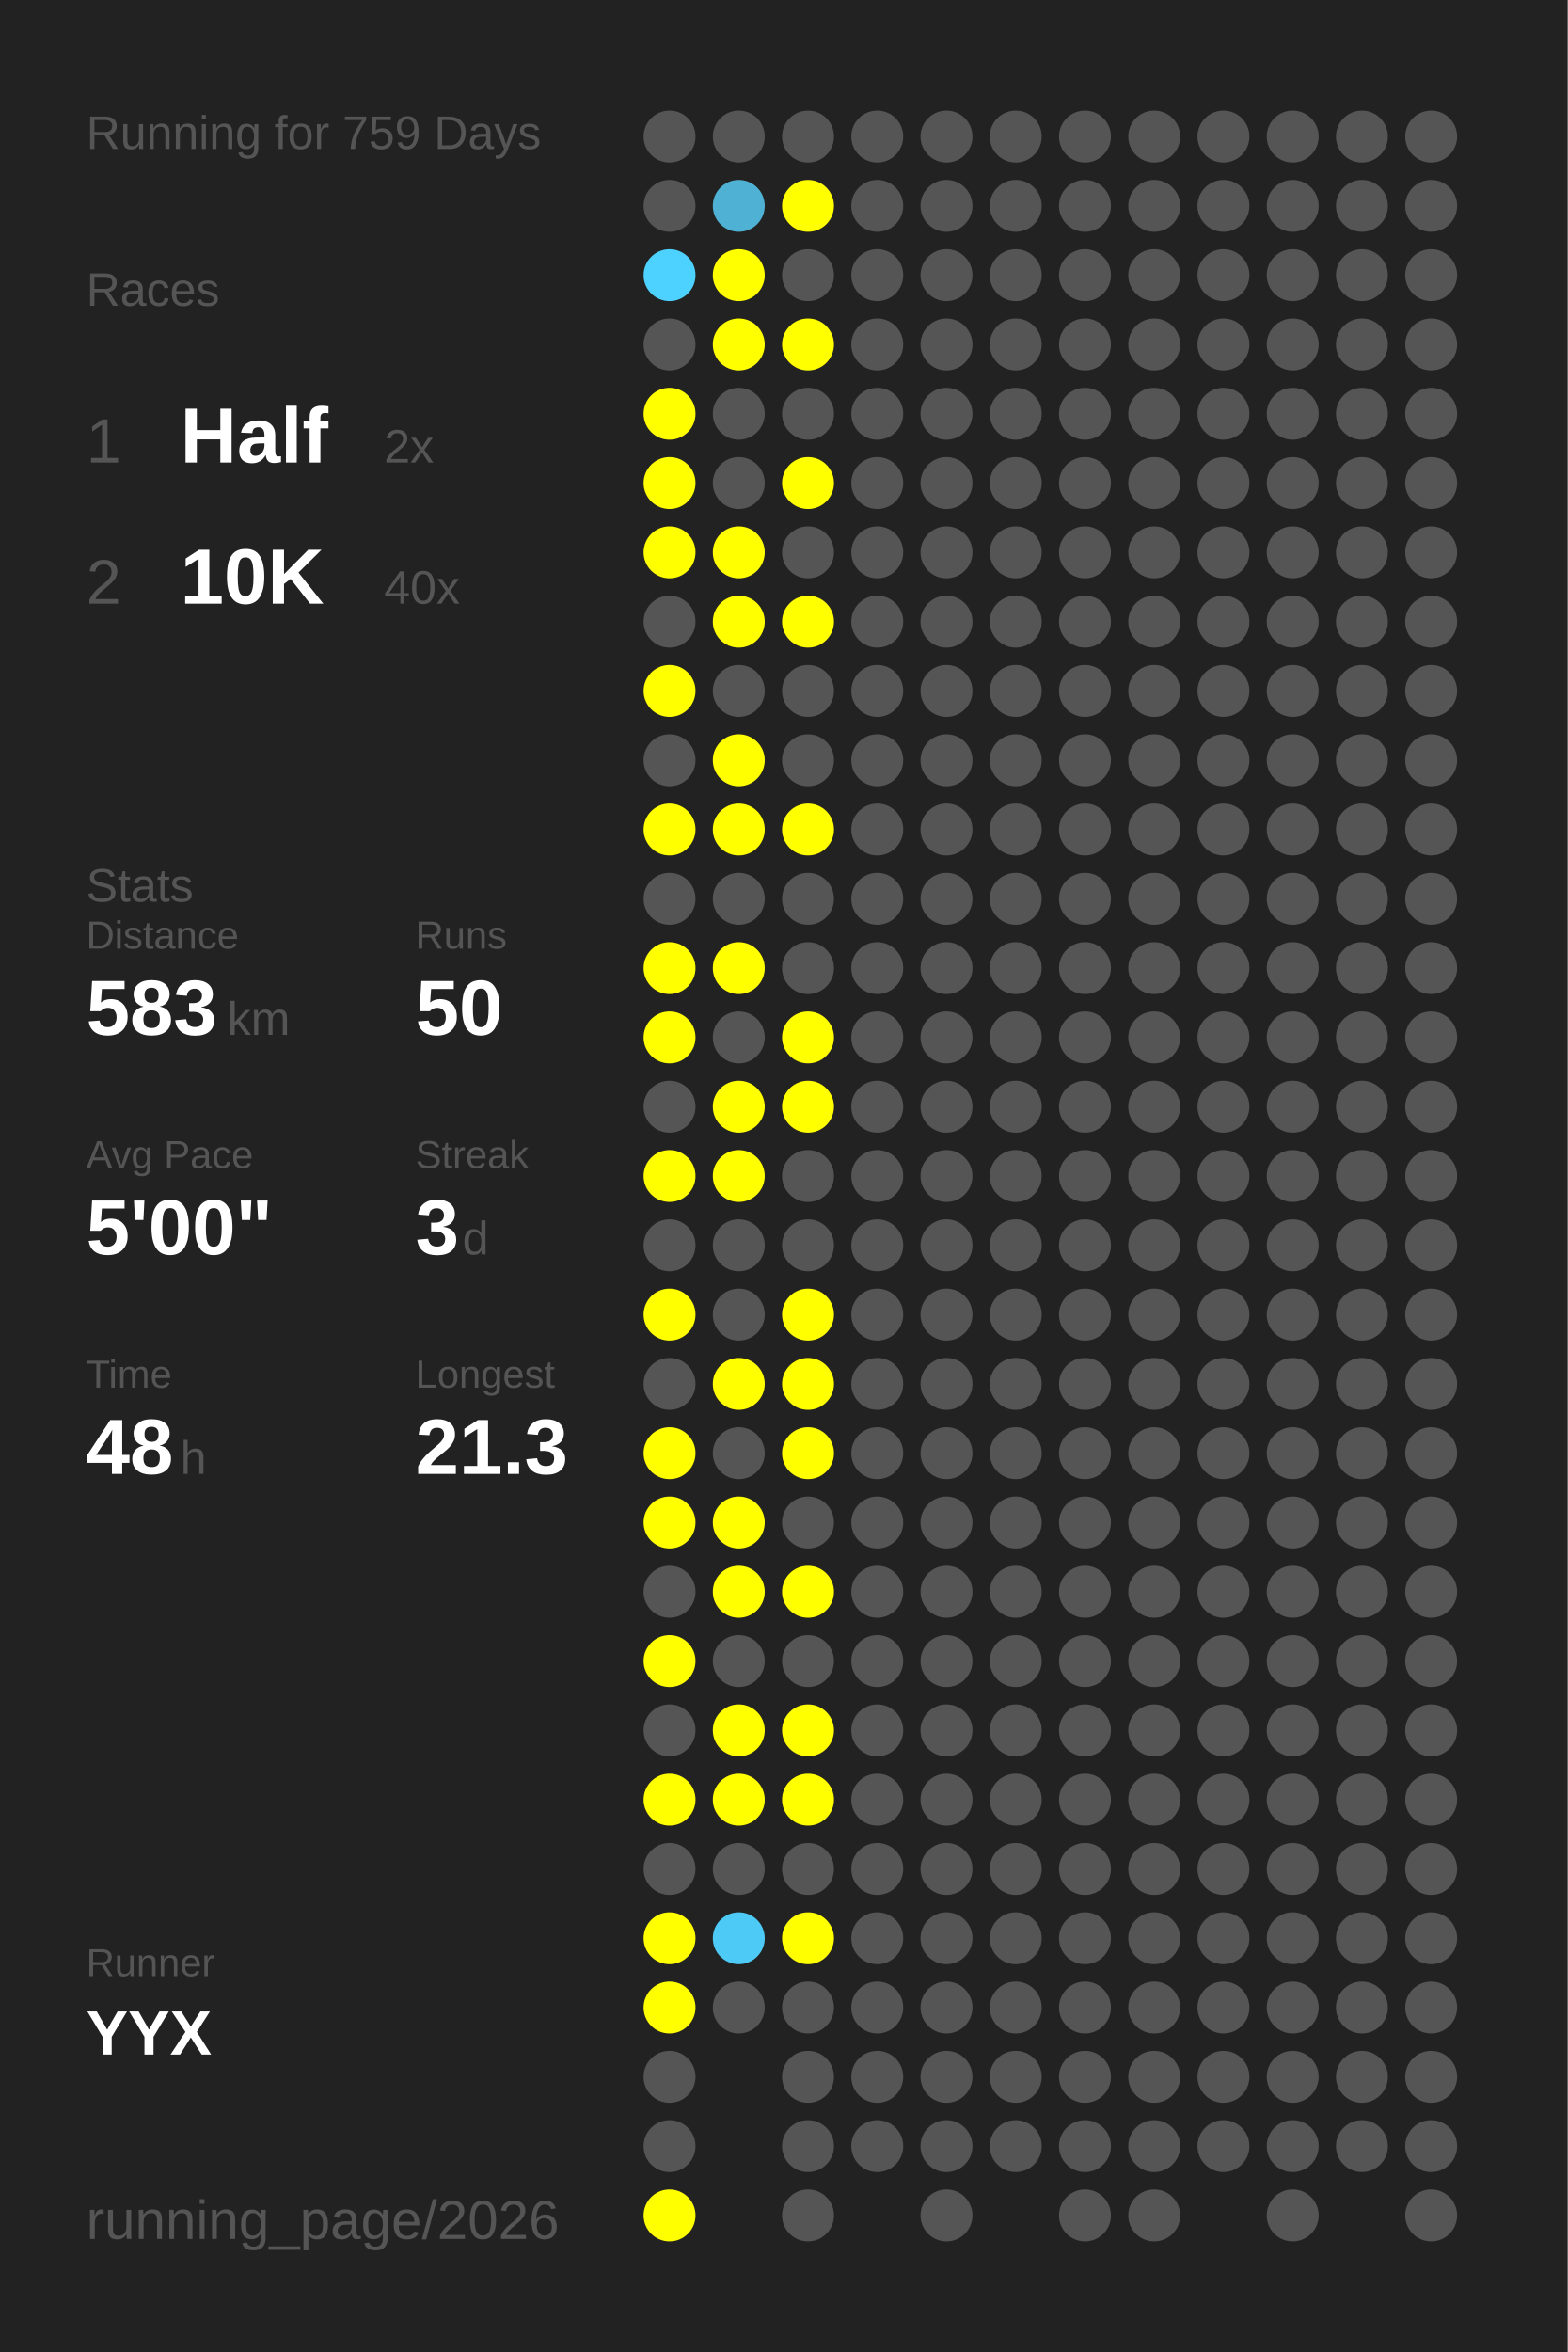
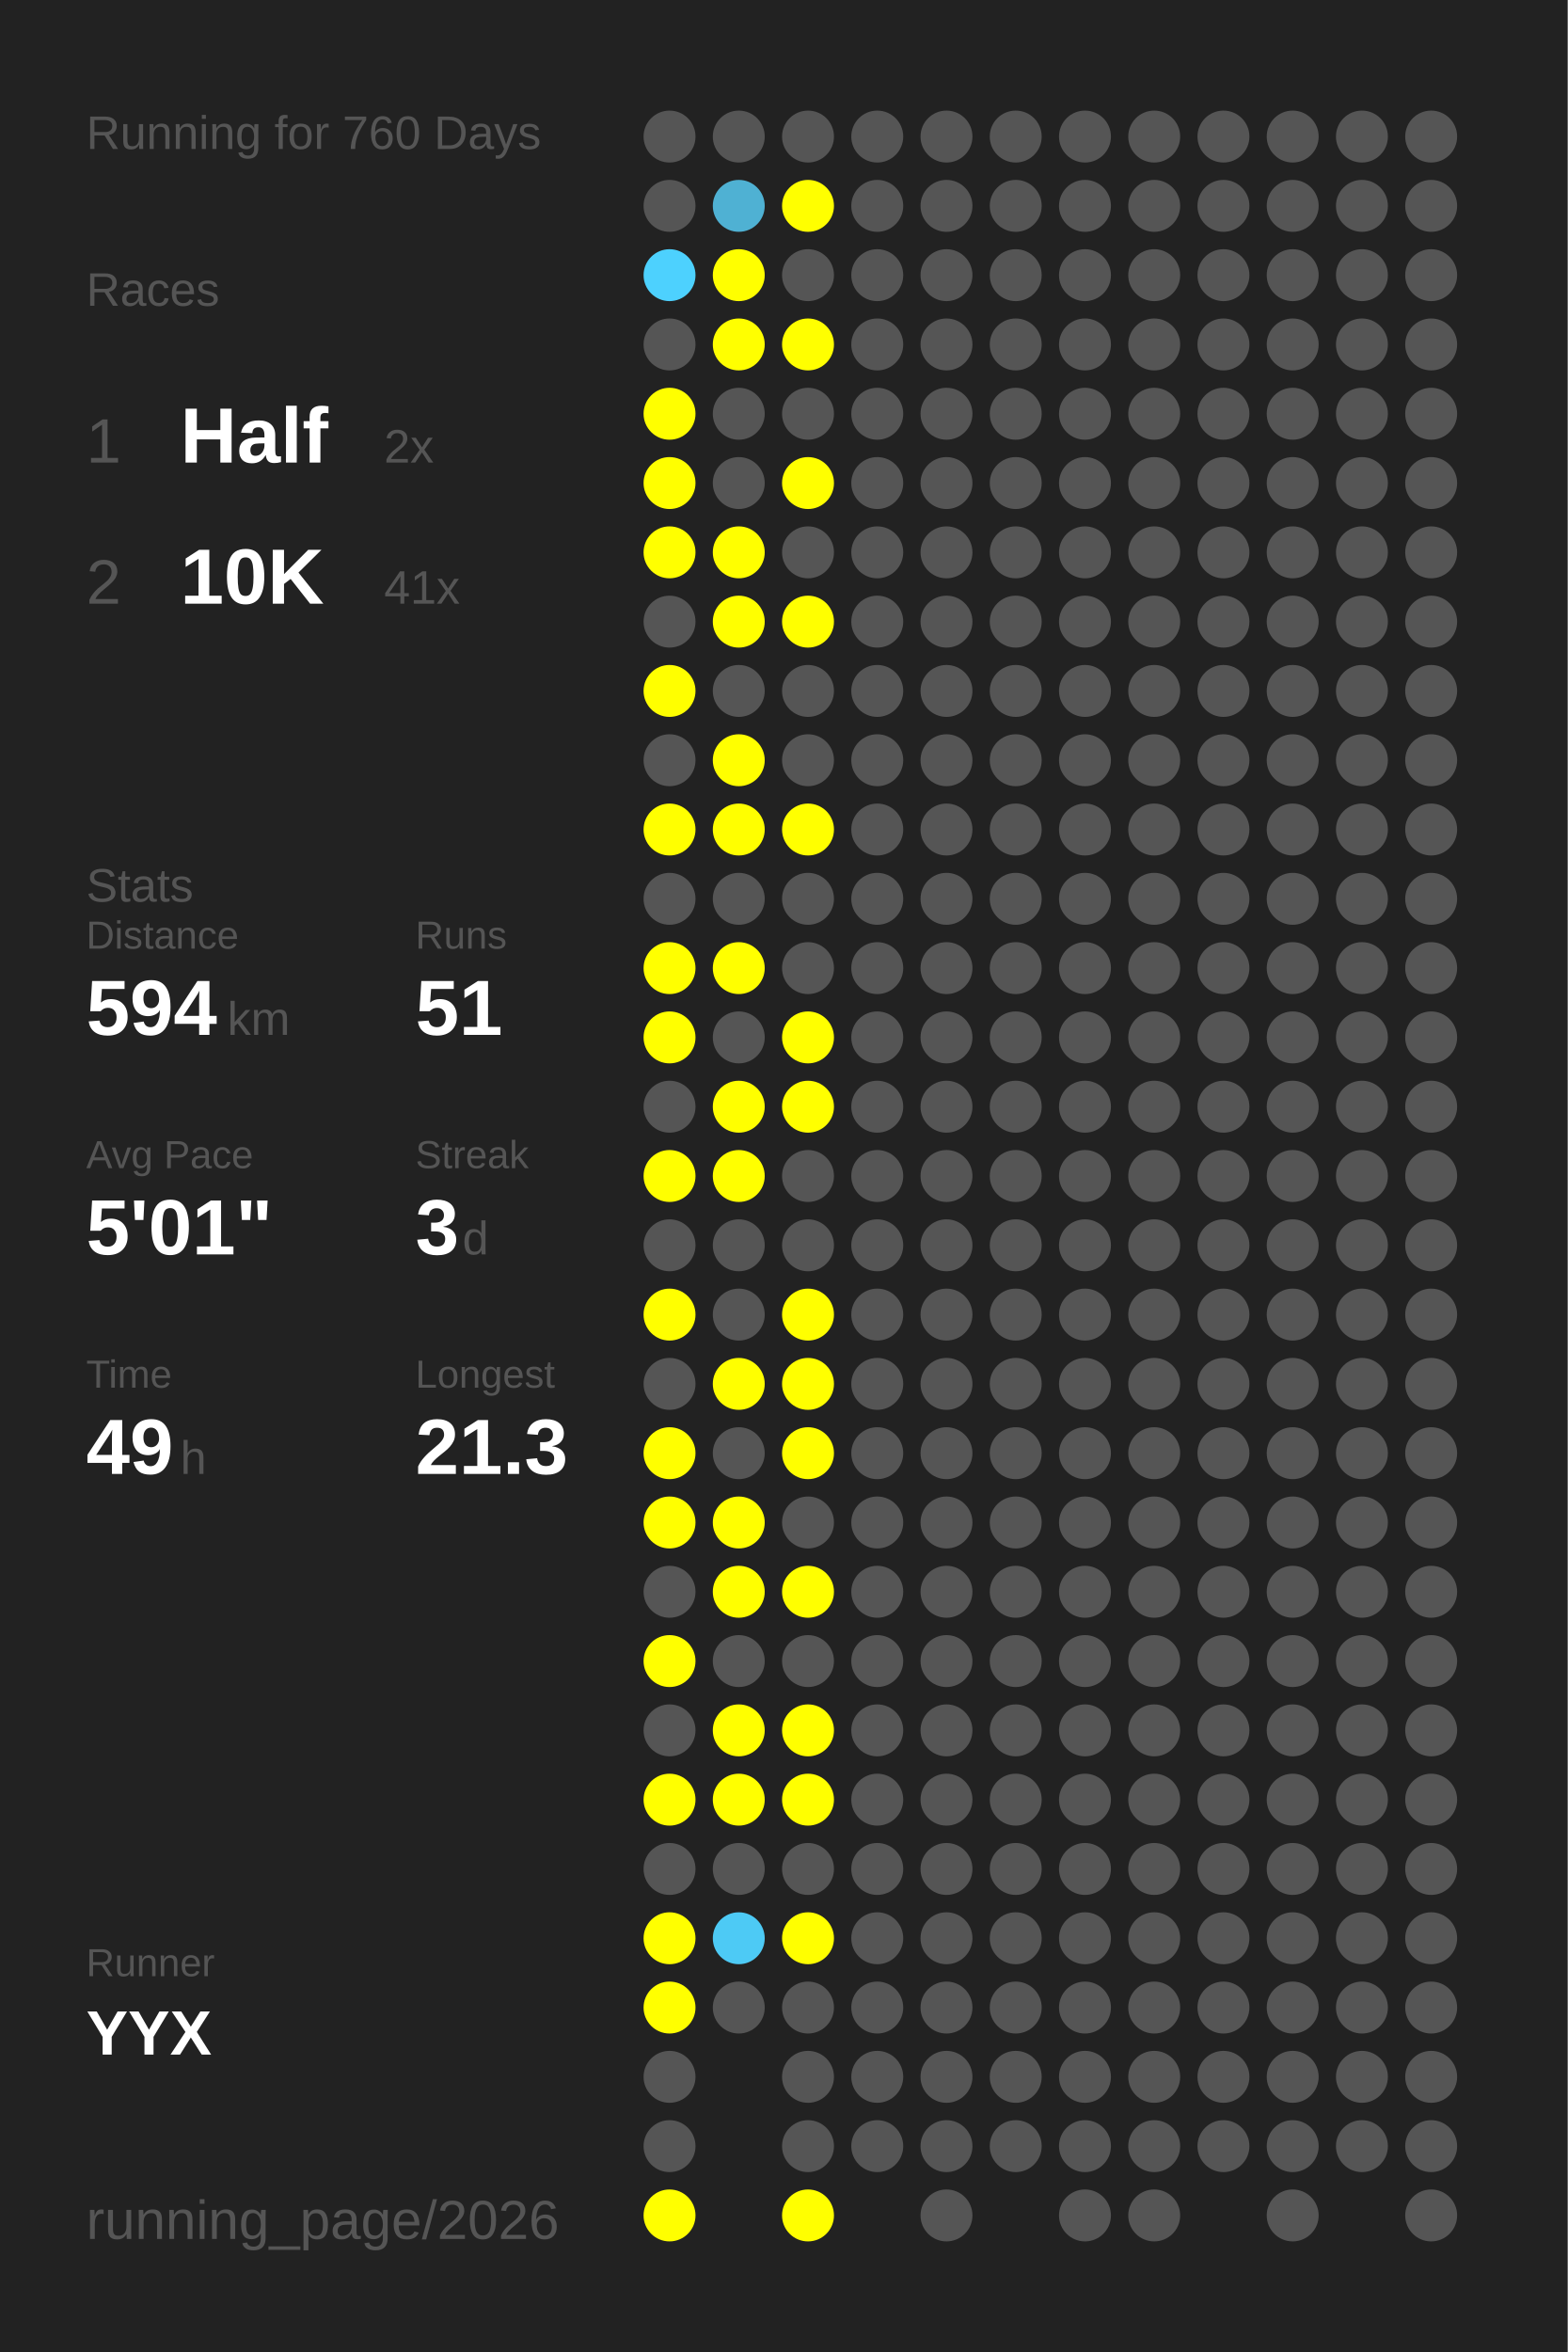
<svg xmlns="http://www.w3.org/2000/svg" baseProfile="full" height="300mm" version="1.1" viewBox="0,0,200,300" width="200mm">
  <defs />
  <rect fill="#222222" height="300" width="200" x="0" y="0" />
-   <text fill="#555555" style="font-size:6px; font-family:Arial;" x="11" y="19">Running for 759 Days</text>
+   <text fill="#555555" style="font-size:6px; font-family:Arial;" x="11" y="19">Running for 760 Days</text>
  <text fill="#555555" style="font-size:6px; font-family:Arial;" x="11" y="39">Races</text>
  <text fill="#555555" style="font-size:8px; font-family:Arial;" x="11" y="59">1</text>
  <text fill="#FFFFFF" style="font-size:10px; font-family:Arial; font-weight:bold;" x="23" y="59">Half</text>
  <text fill="#555555" style="font-size:6px; font-family:Arial;" x="49" y="59">2x</text>
  <text fill="#555555" style="font-size:8px; font-family:Arial;" x="11" y="77">2</text>
  <text fill="#FFFFFF" style="font-size:10px; font-family:Arial; font-weight:bold;" x="23" y="77">10K</text>
-   <text fill="#555555" style="font-size:6px; font-family:Arial;" x="49" y="77">40x</text>
+   <text fill="#555555" style="font-size:6px; font-family:Arial;" x="49" y="77">41x</text>
  <text fill="#555555" style="font-size:6px; font-family:Arial;" x="11" y="115">Stats</text>
  <text fill="#555555" style="font-size:5px; font-family:Arial;" x="11" y="121">Distance</text>
-   <text fill="#FFFFFF" style="font-size:10px; font-family:Arial; font-weight:bold;" x="11" y="132">583</text>
+   <text fill="#FFFFFF" style="font-size:10px; font-family:Arial; font-weight:bold;" x="11" y="132">594</text>
  <text fill="#555555" style="font-size:6px; font-family:Arial;" x="29" y="132">km</text>
  <text fill="#555555" style="font-size:5px; font-family:Arial;" x="53" y="121">Runs</text>
-   <text fill="#FFFFFF" style="font-size:10px; font-family:Arial; font-weight:bold;" x="53" y="132">50</text>
+   <text fill="#FFFFFF" style="font-size:10px; font-family:Arial; font-weight:bold;" x="53" y="132">51</text>
  <text fill="#555555" style="font-size:5px; font-family:Arial;" x="11" y="149">Avg Pace</text>
-   <text fill="#FFFFFF" style="font-size:10px; font-family:Arial; font-weight:bold;" x="11" y="160">5'00"</text>
+   <text fill="#FFFFFF" style="font-size:10px; font-family:Arial; font-weight:bold;" x="11" y="160">5'01"</text>
  <text fill="#555555" style="font-size:5px; font-family:Arial;" x="53" y="149">Streak</text>
  <text fill="#FFFFFF" style="font-size:10px; font-family:Arial; font-weight:bold;" x="53" y="160">3</text>
  <text fill="#555555" style="font-size:6px; font-family:Arial;" x="59" y="160">d</text>
  <text fill="#555555" style="font-size:5px; font-family:Arial;" x="11" y="177">Time</text>
-   <text fill="#FFFFFF" style="font-size:10px; font-family:Arial; font-weight:bold;" x="11" y="188">48</text>
+   <text fill="#FFFFFF" style="font-size:10px; font-family:Arial; font-weight:bold;" x="11" y="188">49</text>
  <text fill="#555555" style="font-size:6px; font-family:Arial;" x="23" y="188">h</text>
  <text fill="#555555" style="font-size:5px; font-family:Arial;" x="53" y="177">Longest</text>
  <text fill="#FFFFFF" style="font-size:10px; font-family:Arial; font-weight:bold;" x="53" y="188">21.3</text>
  <text fill="#555555" style="font-size:5px; font-family:Arial;" x="11" y="252.065">Runner</text>
  <text fill="#FFFFFF" style="font-size:8px; font-family:Arial; font-weight:bold;" x="11" y="262.065">YYX</text>
  <text fill="#555555" style="font-size:7px; font-family:Arial;" x="11" y="285.581">running_page/2026</text>
  <circle cx="85.417" cy="17.419" fill="#555555" r="3.312" />
  <circle cx="85.417" cy="26.258" fill="#555555" r="3.312" />
  <circle cx="85.417" cy="35.097" fill="#4dd1fe" r="3.312" />
  <circle cx="85.417" cy="43.935" fill="#555555" r="3.312" />
  <circle cx="85.417" cy="52.774" fill="#FFFF00" r="3.312" />
  <circle cx="85.417" cy="61.613" fill="#FFFF00" r="3.312" />
  <circle cx="85.417" cy="70.452" fill="#FFFF00" r="3.312" />
  <circle cx="85.417" cy="79.29" fill="#555555" r="3.312" />
  <circle cx="85.417" cy="88.129" fill="#FFFF00" r="3.312" />
  <circle cx="85.417" cy="96.968" fill="#555555" r="3.312" />
  <circle cx="85.417" cy="105.806" fill="#FFFF00" r="3.312" />
  <circle cx="85.417" cy="114.645" fill="#555555" r="3.312" />
  <circle cx="85.417" cy="123.484" fill="#FFFF00" r="3.312" />
  <circle cx="85.417" cy="132.323" fill="#FFFF00" r="3.312" />
  <circle cx="85.417" cy="141.161" fill="#555555" r="3.312" />
  <circle cx="85.417" cy="150" fill="#FFFF00" r="3.312" />
  <circle cx="85.417" cy="158.839" fill="#555555" r="3.312" />
  <circle cx="85.417" cy="167.677" fill="#FFFF00" r="3.312" />
  <circle cx="85.417" cy="176.516" fill="#555555" r="3.312" />
  <circle cx="85.417" cy="185.355" fill="#FFFF00" r="3.312" />
  <circle cx="85.417" cy="194.194" fill="#FFFF00" r="3.312" />
  <circle cx="85.417" cy="203.032" fill="#555555" r="3.312" />
  <circle cx="85.417" cy="211.871" fill="#FFFF00" r="3.312" />
  <circle cx="85.417" cy="220.71" fill="#555555" r="3.312" />
  <circle cx="85.417" cy="229.548" fill="#FFFF00" r="3.312" />
  <circle cx="85.417" cy="238.387" fill="#555555" r="3.312" />
  <circle cx="85.417" cy="247.226" fill="#FFFF00" r="3.312" />
  <circle cx="85.417" cy="256.065" fill="#FFFF00" r="3.312" />
  <circle cx="85.417" cy="264.903" fill="#555555" r="3.312" />
  <circle cx="85.417" cy="273.742" fill="#555555" r="3.312" />
  <circle cx="85.417" cy="282.581" fill="#FFFF00" r="3.312" />
  <circle cx="94.25" cy="17.419" fill="#555555" r="3.312" />
  <circle cx="94.25" cy="26.258" fill="#4fb1d3" r="3.312" />
  <circle cx="94.25" cy="35.097" fill="#FFFF00" r="3.312" />
  <circle cx="94.25" cy="43.935" fill="#FFFF00" r="3.312" />
  <circle cx="94.25" cy="52.774" fill="#555555" r="3.312" />
  <circle cx="94.25" cy="61.613" fill="#555555" r="3.312" />
  <circle cx="94.25" cy="70.452" fill="#FFFF00" r="3.312" />
  <circle cx="94.25" cy="79.29" fill="#FFFF00" r="3.312" />
  <circle cx="94.25" cy="88.129" fill="#555555" r="3.312" />
  <circle cx="94.25" cy="96.968" fill="#FFFF00" r="3.312" />
  <circle cx="94.25" cy="105.806" fill="#FFFF00" r="3.312" />
  <circle cx="94.25" cy="114.645" fill="#555555" r="3.312" />
  <circle cx="94.25" cy="123.484" fill="#FFFF00" r="3.312" />
  <circle cx="94.25" cy="132.323" fill="#555555" r="3.312" />
  <circle cx="94.25" cy="141.161" fill="#FFFF00" r="3.312" />
  <circle cx="94.25" cy="150" fill="#FFFF00" r="3.312" />
  <circle cx="94.25" cy="158.839" fill="#555555" r="3.312" />
  <circle cx="94.25" cy="167.677" fill="#555555" r="3.312" />
  <circle cx="94.25" cy="176.516" fill="#FFFF00" r="3.312" />
  <circle cx="94.25" cy="185.355" fill="#555555" r="3.312" />
  <circle cx="94.25" cy="194.194" fill="#FFFF00" r="3.312" />
  <circle cx="94.25" cy="203.032" fill="#FFFF00" r="3.312" />
  <circle cx="94.25" cy="211.871" fill="#555555" r="3.312" />
  <circle cx="94.25" cy="220.71" fill="#FFFF00" r="3.312" />
  <circle cx="94.25" cy="229.548" fill="#FFFF00" r="3.312" />
  <circle cx="94.25" cy="238.387" fill="#555555" r="3.312" />
  <circle cx="94.25" cy="247.226" fill="#4dcaf5" r="3.312" />
  <circle cx="94.25" cy="256.065" fill="#555555" r="3.312" />
  <circle cx="103.083" cy="17.419" fill="#555555" r="3.312" />
  <circle cx="103.083" cy="26.258" fill="#FFFF00" r="3.312" />
  <circle cx="103.083" cy="35.097" fill="#555555" r="3.312" />
  <circle cx="103.083" cy="43.935" fill="#FFFF00" r="3.312" />
  <circle cx="103.083" cy="52.774" fill="#555555" r="3.312" />
  <circle cx="103.083" cy="61.613" fill="#FFFF00" r="3.312" />
  <circle cx="103.083" cy="70.452" fill="#555555" r="3.312" />
  <circle cx="103.083" cy="79.29" fill="#FFFF00" r="3.312" />
  <circle cx="103.083" cy="88.129" fill="#555555" r="3.312" />
  <circle cx="103.083" cy="96.968" fill="#555555" r="3.312" />
  <circle cx="103.083" cy="105.806" fill="#FFFF00" r="3.312" />
  <circle cx="103.083" cy="114.645" fill="#555555" r="3.312" />
  <circle cx="103.083" cy="123.484" fill="#555555" r="3.312" />
  <circle cx="103.083" cy="132.323" fill="#FFFF00" r="3.312" />
  <circle cx="103.083" cy="141.161" fill="#FFFF00" r="3.312" />
  <circle cx="103.083" cy="150" fill="#555555" r="3.312" />
  <circle cx="103.083" cy="158.839" fill="#555555" r="3.312" />
  <circle cx="103.083" cy="167.677" fill="#FFFF00" r="3.312" />
  <circle cx="103.083" cy="176.516" fill="#FFFF00" r="3.312" />
  <circle cx="103.083" cy="185.355" fill="#FFFF00" r="3.312" />
  <circle cx="103.083" cy="194.194" fill="#555555" r="3.312" />
  <circle cx="103.083" cy="203.032" fill="#FFFF00" r="3.312" />
  <circle cx="103.083" cy="211.871" fill="#555555" r="3.312" />
  <circle cx="103.083" cy="220.71" fill="#FFFF00" r="3.312" />
  <circle cx="103.083" cy="229.548" fill="#FFFF00" r="3.312" />
  <circle cx="103.083" cy="238.387" fill="#555555" r="3.312" />
  <circle cx="103.083" cy="247.226" fill="#FFFF00" r="3.312" />
  <circle cx="103.083" cy="256.065" fill="#555555" r="3.312" />
  <circle cx="103.083" cy="264.903" fill="#555555" r="3.312" />
  <circle cx="103.083" cy="273.742" fill="#555555" r="3.312" />
-   <circle cx="103.083" cy="282.581" fill="#555555" r="3.312" />
+   <circle cx="103.083" cy="282.581" fill="#FFFF00" r="3.312" />
  <circle cx="111.917" cy="17.419" fill="#555555" r="3.312" />
  <circle cx="111.917" cy="26.258" fill="#555555" r="3.312" />
  <circle cx="111.917" cy="35.097" fill="#555555" r="3.312" />
  <circle cx="111.917" cy="43.935" fill="#555555" r="3.312" />
  <circle cx="111.917" cy="52.774" fill="#555555" r="3.312" />
  <circle cx="111.917" cy="61.613" fill="#555555" r="3.312" />
  <circle cx="111.917" cy="70.452" fill="#555555" r="3.312" />
  <circle cx="111.917" cy="79.29" fill="#555555" r="3.312" />
  <circle cx="111.917" cy="88.129" fill="#555555" r="3.312" />
  <circle cx="111.917" cy="96.968" fill="#555555" r="3.312" />
  <circle cx="111.917" cy="105.806" fill="#555555" r="3.312" />
  <circle cx="111.917" cy="114.645" fill="#555555" r="3.312" />
  <circle cx="111.917" cy="123.484" fill="#555555" r="3.312" />
  <circle cx="111.917" cy="132.323" fill="#555555" r="3.312" />
  <circle cx="111.917" cy="141.161" fill="#555555" r="3.312" />
  <circle cx="111.917" cy="150" fill="#555555" r="3.312" />
  <circle cx="111.917" cy="158.839" fill="#555555" r="3.312" />
  <circle cx="111.917" cy="167.677" fill="#555555" r="3.312" />
  <circle cx="111.917" cy="176.516" fill="#555555" r="3.312" />
  <circle cx="111.917" cy="185.355" fill="#555555" r="3.312" />
  <circle cx="111.917" cy="194.194" fill="#555555" r="3.312" />
  <circle cx="111.917" cy="203.032" fill="#555555" r="3.312" />
  <circle cx="111.917" cy="211.871" fill="#555555" r="3.312" />
  <circle cx="111.917" cy="220.71" fill="#555555" r="3.312" />
  <circle cx="111.917" cy="229.548" fill="#555555" r="3.312" />
  <circle cx="111.917" cy="238.387" fill="#555555" r="3.312" />
  <circle cx="111.917" cy="247.226" fill="#555555" r="3.312" />
  <circle cx="111.917" cy="256.065" fill="#555555" r="3.312" />
  <circle cx="111.917" cy="264.903" fill="#555555" r="3.312" />
  <circle cx="111.917" cy="273.742" fill="#555555" r="3.312" />
  <circle cx="120.75" cy="17.419" fill="#555555" r="3.312" />
  <circle cx="120.75" cy="26.258" fill="#555555" r="3.312" />
  <circle cx="120.75" cy="35.097" fill="#555555" r="3.312" />
  <circle cx="120.75" cy="43.935" fill="#555555" r="3.312" />
  <circle cx="120.75" cy="52.774" fill="#555555" r="3.312" />
  <circle cx="120.75" cy="61.613" fill="#555555" r="3.312" />
  <circle cx="120.75" cy="70.452" fill="#555555" r="3.312" />
  <circle cx="120.75" cy="79.29" fill="#555555" r="3.312" />
  <circle cx="120.75" cy="88.129" fill="#555555" r="3.312" />
  <circle cx="120.75" cy="96.968" fill="#555555" r="3.312" />
  <circle cx="120.75" cy="105.806" fill="#555555" r="3.312" />
  <circle cx="120.75" cy="114.645" fill="#555555" r="3.312" />
  <circle cx="120.75" cy="123.484" fill="#555555" r="3.312" />
  <circle cx="120.75" cy="132.323" fill="#555555" r="3.312" />
  <circle cx="120.75" cy="141.161" fill="#555555" r="3.312" />
  <circle cx="120.75" cy="150" fill="#555555" r="3.312" />
  <circle cx="120.75" cy="158.839" fill="#555555" r="3.312" />
  <circle cx="120.75" cy="167.677" fill="#555555" r="3.312" />
  <circle cx="120.75" cy="176.516" fill="#555555" r="3.312" />
  <circle cx="120.75" cy="185.355" fill="#555555" r="3.312" />
  <circle cx="120.75" cy="194.194" fill="#555555" r="3.312" />
  <circle cx="120.75" cy="203.032" fill="#555555" r="3.312" />
  <circle cx="120.75" cy="211.871" fill="#555555" r="3.312" />
  <circle cx="120.75" cy="220.71" fill="#555555" r="3.312" />
  <circle cx="120.75" cy="229.548" fill="#555555" r="3.312" />
  <circle cx="120.75" cy="238.387" fill="#555555" r="3.312" />
  <circle cx="120.75" cy="247.226" fill="#555555" r="3.312" />
  <circle cx="120.75" cy="256.065" fill="#555555" r="3.312" />
  <circle cx="120.75" cy="264.903" fill="#555555" r="3.312" />
  <circle cx="120.75" cy="273.742" fill="#555555" r="3.312" />
  <circle cx="120.75" cy="282.581" fill="#555555" r="3.312" />
  <circle cx="129.583" cy="17.419" fill="#555555" r="3.312" />
  <circle cx="129.583" cy="26.258" fill="#555555" r="3.312" />
  <circle cx="129.583" cy="35.097" fill="#555555" r="3.312" />
  <circle cx="129.583" cy="43.935" fill="#555555" r="3.312" />
  <circle cx="129.583" cy="52.774" fill="#555555" r="3.312" />
  <circle cx="129.583" cy="61.613" fill="#555555" r="3.312" />
  <circle cx="129.583" cy="70.452" fill="#555555" r="3.312" />
  <circle cx="129.583" cy="79.29" fill="#555555" r="3.312" />
  <circle cx="129.583" cy="88.129" fill="#555555" r="3.312" />
  <circle cx="129.583" cy="96.968" fill="#555555" r="3.312" />
  <circle cx="129.583" cy="105.806" fill="#555555" r="3.312" />
  <circle cx="129.583" cy="114.645" fill="#555555" r="3.312" />
  <circle cx="129.583" cy="123.484" fill="#555555" r="3.312" />
  <circle cx="129.583" cy="132.323" fill="#555555" r="3.312" />
  <circle cx="129.583" cy="141.161" fill="#555555" r="3.312" />
  <circle cx="129.583" cy="150" fill="#555555" r="3.312" />
  <circle cx="129.583" cy="158.839" fill="#555555" r="3.312" />
  <circle cx="129.583" cy="167.677" fill="#555555" r="3.312" />
  <circle cx="129.583" cy="176.516" fill="#555555" r="3.312" />
  <circle cx="129.583" cy="185.355" fill="#555555" r="3.312" />
  <circle cx="129.583" cy="194.194" fill="#555555" r="3.312" />
  <circle cx="129.583" cy="203.032" fill="#555555" r="3.312" />
  <circle cx="129.583" cy="211.871" fill="#555555" r="3.312" />
  <circle cx="129.583" cy="220.71" fill="#555555" r="3.312" />
  <circle cx="129.583" cy="229.548" fill="#555555" r="3.312" />
  <circle cx="129.583" cy="238.387" fill="#555555" r="3.312" />
  <circle cx="129.583" cy="247.226" fill="#555555" r="3.312" />
  <circle cx="129.583" cy="256.065" fill="#555555" r="3.312" />
  <circle cx="129.583" cy="264.903" fill="#555555" r="3.312" />
  <circle cx="129.583" cy="273.742" fill="#555555" r="3.312" />
  <circle cx="138.417" cy="17.419" fill="#555555" r="3.312" />
  <circle cx="138.417" cy="26.258" fill="#555555" r="3.312" />
  <circle cx="138.417" cy="35.097" fill="#555555" r="3.312" />
  <circle cx="138.417" cy="43.935" fill="#555555" r="3.312" />
  <circle cx="138.417" cy="52.774" fill="#555555" r="3.312" />
  <circle cx="138.417" cy="61.613" fill="#555555" r="3.312" />
  <circle cx="138.417" cy="70.452" fill="#555555" r="3.312" />
  <circle cx="138.417" cy="79.29" fill="#555555" r="3.312" />
  <circle cx="138.417" cy="88.129" fill="#555555" r="3.312" />
  <circle cx="138.417" cy="96.968" fill="#555555" r="3.312" />
  <circle cx="138.417" cy="105.806" fill="#555555" r="3.312" />
  <circle cx="138.417" cy="114.645" fill="#555555" r="3.312" />
  <circle cx="138.417" cy="123.484" fill="#555555" r="3.312" />
  <circle cx="138.417" cy="132.323" fill="#555555" r="3.312" />
  <circle cx="138.417" cy="141.161" fill="#555555" r="3.312" />
  <circle cx="138.417" cy="150" fill="#555555" r="3.312" />
  <circle cx="138.417" cy="158.839" fill="#555555" r="3.312" />
  <circle cx="138.417" cy="167.677" fill="#555555" r="3.312" />
  <circle cx="138.417" cy="176.516" fill="#555555" r="3.312" />
  <circle cx="138.417" cy="185.355" fill="#555555" r="3.312" />
  <circle cx="138.417" cy="194.194" fill="#555555" r="3.312" />
  <circle cx="138.417" cy="203.032" fill="#555555" r="3.312" />
  <circle cx="138.417" cy="211.871" fill="#555555" r="3.312" />
  <circle cx="138.417" cy="220.71" fill="#555555" r="3.312" />
  <circle cx="138.417" cy="229.548" fill="#555555" r="3.312" />
  <circle cx="138.417" cy="238.387" fill="#555555" r="3.312" />
  <circle cx="138.417" cy="247.226" fill="#555555" r="3.312" />
  <circle cx="138.417" cy="256.065" fill="#555555" r="3.312" />
  <circle cx="138.417" cy="264.903" fill="#555555" r="3.312" />
  <circle cx="138.417" cy="273.742" fill="#555555" r="3.312" />
  <circle cx="138.417" cy="282.581" fill="#555555" r="3.312" />
  <circle cx="147.25" cy="17.419" fill="#555555" r="3.312" />
  <circle cx="147.25" cy="26.258" fill="#555555" r="3.312" />
  <circle cx="147.25" cy="35.097" fill="#555555" r="3.312" />
  <circle cx="147.25" cy="43.935" fill="#555555" r="3.312" />
  <circle cx="147.25" cy="52.774" fill="#555555" r="3.312" />
  <circle cx="147.25" cy="61.613" fill="#555555" r="3.312" />
  <circle cx="147.25" cy="70.452" fill="#555555" r="3.312" />
  <circle cx="147.25" cy="79.29" fill="#555555" r="3.312" />
  <circle cx="147.25" cy="88.129" fill="#555555" r="3.312" />
  <circle cx="147.25" cy="96.968" fill="#555555" r="3.312" />
  <circle cx="147.25" cy="105.806" fill="#555555" r="3.312" />
  <circle cx="147.25" cy="114.645" fill="#555555" r="3.312" />
  <circle cx="147.25" cy="123.484" fill="#555555" r="3.312" />
  <circle cx="147.25" cy="132.323" fill="#555555" r="3.312" />
  <circle cx="147.25" cy="141.161" fill="#555555" r="3.312" />
  <circle cx="147.25" cy="150" fill="#555555" r="3.312" />
  <circle cx="147.25" cy="158.839" fill="#555555" r="3.312" />
  <circle cx="147.25" cy="167.677" fill="#555555" r="3.312" />
  <circle cx="147.25" cy="176.516" fill="#555555" r="3.312" />
  <circle cx="147.25" cy="185.355" fill="#555555" r="3.312" />
  <circle cx="147.25" cy="194.194" fill="#555555" r="3.312" />
  <circle cx="147.25" cy="203.032" fill="#555555" r="3.312" />
  <circle cx="147.25" cy="211.871" fill="#555555" r="3.312" />
  <circle cx="147.25" cy="220.71" fill="#555555" r="3.312" />
  <circle cx="147.25" cy="229.548" fill="#555555" r="3.312" />
  <circle cx="147.25" cy="238.387" fill="#555555" r="3.312" />
  <circle cx="147.25" cy="247.226" fill="#555555" r="3.312" />
  <circle cx="147.25" cy="256.065" fill="#555555" r="3.312" />
  <circle cx="147.25" cy="264.903" fill="#555555" r="3.312" />
  <circle cx="147.25" cy="273.742" fill="#555555" r="3.312" />
  <circle cx="147.25" cy="282.581" fill="#555555" r="3.312" />
  <circle cx="156.083" cy="17.419" fill="#555555" r="3.312" />
  <circle cx="156.083" cy="26.258" fill="#555555" r="3.312" />
  <circle cx="156.083" cy="35.097" fill="#555555" r="3.312" />
  <circle cx="156.083" cy="43.935" fill="#555555" r="3.312" />
  <circle cx="156.083" cy="52.774" fill="#555555" r="3.312" />
  <circle cx="156.083" cy="61.613" fill="#555555" r="3.312" />
  <circle cx="156.083" cy="70.452" fill="#555555" r="3.312" />
  <circle cx="156.083" cy="79.29" fill="#555555" r="3.312" />
  <circle cx="156.083" cy="88.129" fill="#555555" r="3.312" />
  <circle cx="156.083" cy="96.968" fill="#555555" r="3.312" />
  <circle cx="156.083" cy="105.806" fill="#555555" r="3.312" />
  <circle cx="156.083" cy="114.645" fill="#555555" r="3.312" />
  <circle cx="156.083" cy="123.484" fill="#555555" r="3.312" />
  <circle cx="156.083" cy="132.323" fill="#555555" r="3.312" />
  <circle cx="156.083" cy="141.161" fill="#555555" r="3.312" />
  <circle cx="156.083" cy="150" fill="#555555" r="3.312" />
  <circle cx="156.083" cy="158.839" fill="#555555" r="3.312" />
  <circle cx="156.083" cy="167.677" fill="#555555" r="3.312" />
  <circle cx="156.083" cy="176.516" fill="#555555" r="3.312" />
  <circle cx="156.083" cy="185.355" fill="#555555" r="3.312" />
  <circle cx="156.083" cy="194.194" fill="#555555" r="3.312" />
  <circle cx="156.083" cy="203.032" fill="#555555" r="3.312" />
  <circle cx="156.083" cy="211.871" fill="#555555" r="3.312" />
  <circle cx="156.083" cy="220.71" fill="#555555" r="3.312" />
  <circle cx="156.083" cy="229.548" fill="#555555" r="3.312" />
  <circle cx="156.083" cy="238.387" fill="#555555" r="3.312" />
  <circle cx="156.083" cy="247.226" fill="#555555" r="3.312" />
  <circle cx="156.083" cy="256.065" fill="#555555" r="3.312" />
  <circle cx="156.083" cy="264.903" fill="#555555" r="3.312" />
  <circle cx="156.083" cy="273.742" fill="#555555" r="3.312" />
  <circle cx="164.917" cy="17.419" fill="#555555" r="3.312" />
  <circle cx="164.917" cy="26.258" fill="#555555" r="3.312" />
  <circle cx="164.917" cy="35.097" fill="#555555" r="3.312" />
  <circle cx="164.917" cy="43.935" fill="#555555" r="3.312" />
  <circle cx="164.917" cy="52.774" fill="#555555" r="3.312" />
  <circle cx="164.917" cy="61.613" fill="#555555" r="3.312" />
  <circle cx="164.917" cy="70.452" fill="#555555" r="3.312" />
  <circle cx="164.917" cy="79.29" fill="#555555" r="3.312" />
  <circle cx="164.917" cy="88.129" fill="#555555" r="3.312" />
  <circle cx="164.917" cy="96.968" fill="#555555" r="3.312" />
  <circle cx="164.917" cy="105.806" fill="#555555" r="3.312" />
  <circle cx="164.917" cy="114.645" fill="#555555" r="3.312" />
  <circle cx="164.917" cy="123.484" fill="#555555" r="3.312" />
  <circle cx="164.917" cy="132.323" fill="#555555" r="3.312" />
  <circle cx="164.917" cy="141.161" fill="#555555" r="3.312" />
  <circle cx="164.917" cy="150" fill="#555555" r="3.312" />
  <circle cx="164.917" cy="158.839" fill="#555555" r="3.312" />
  <circle cx="164.917" cy="167.677" fill="#555555" r="3.312" />
  <circle cx="164.917" cy="176.516" fill="#555555" r="3.312" />
  <circle cx="164.917" cy="185.355" fill="#555555" r="3.312" />
  <circle cx="164.917" cy="194.194" fill="#555555" r="3.312" />
  <circle cx="164.917" cy="203.032" fill="#555555" r="3.312" />
  <circle cx="164.917" cy="211.871" fill="#555555" r="3.312" />
  <circle cx="164.917" cy="220.71" fill="#555555" r="3.312" />
  <circle cx="164.917" cy="229.548" fill="#555555" r="3.312" />
  <circle cx="164.917" cy="238.387" fill="#555555" r="3.312" />
  <circle cx="164.917" cy="247.226" fill="#555555" r="3.312" />
  <circle cx="164.917" cy="256.065" fill="#555555" r="3.312" />
  <circle cx="164.917" cy="264.903" fill="#555555" r="3.312" />
  <circle cx="164.917" cy="273.742" fill="#555555" r="3.312" />
  <circle cx="164.917" cy="282.581" fill="#555555" r="3.312" />
  <circle cx="173.75" cy="17.419" fill="#555555" r="3.312" />
  <circle cx="173.75" cy="26.258" fill="#555555" r="3.312" />
  <circle cx="173.75" cy="35.097" fill="#555555" r="3.312" />
  <circle cx="173.75" cy="43.935" fill="#555555" r="3.312" />
  <circle cx="173.75" cy="52.774" fill="#555555" r="3.312" />
  <circle cx="173.75" cy="61.613" fill="#555555" r="3.312" />
  <circle cx="173.75" cy="70.452" fill="#555555" r="3.312" />
  <circle cx="173.75" cy="79.29" fill="#555555" r="3.312" />
  <circle cx="173.75" cy="88.129" fill="#555555" r="3.312" />
  <circle cx="173.75" cy="96.968" fill="#555555" r="3.312" />
  <circle cx="173.75" cy="105.806" fill="#555555" r="3.312" />
  <circle cx="173.75" cy="114.645" fill="#555555" r="3.312" />
  <circle cx="173.75" cy="123.484" fill="#555555" r="3.312" />
  <circle cx="173.75" cy="132.323" fill="#555555" r="3.312" />
  <circle cx="173.75" cy="141.161" fill="#555555" r="3.312" />
  <circle cx="173.75" cy="150" fill="#555555" r="3.312" />
  <circle cx="173.75" cy="158.839" fill="#555555" r="3.312" />
  <circle cx="173.75" cy="167.677" fill="#555555" r="3.312" />
  <circle cx="173.75" cy="176.516" fill="#555555" r="3.312" />
  <circle cx="173.75" cy="185.355" fill="#555555" r="3.312" />
  <circle cx="173.75" cy="194.194" fill="#555555" r="3.312" />
  <circle cx="173.75" cy="203.032" fill="#555555" r="3.312" />
  <circle cx="173.75" cy="211.871" fill="#555555" r="3.312" />
  <circle cx="173.75" cy="220.71" fill="#555555" r="3.312" />
  <circle cx="173.75" cy="229.548" fill="#555555" r="3.312" />
  <circle cx="173.75" cy="238.387" fill="#555555" r="3.312" />
  <circle cx="173.75" cy="247.226" fill="#555555" r="3.312" />
  <circle cx="173.75" cy="256.065" fill="#555555" r="3.312" />
  <circle cx="173.75" cy="264.903" fill="#555555" r="3.312" />
  <circle cx="173.75" cy="273.742" fill="#555555" r="3.312" />
  <circle cx="182.583" cy="17.419" fill="#555555" r="3.312" />
  <circle cx="182.583" cy="26.258" fill="#555555" r="3.312" />
  <circle cx="182.583" cy="35.097" fill="#555555" r="3.312" />
  <circle cx="182.583" cy="43.935" fill="#555555" r="3.312" />
  <circle cx="182.583" cy="52.774" fill="#555555" r="3.312" />
  <circle cx="182.583" cy="61.613" fill="#555555" r="3.312" />
  <circle cx="182.583" cy="70.452" fill="#555555" r="3.312" />
  <circle cx="182.583" cy="79.29" fill="#555555" r="3.312" />
  <circle cx="182.583" cy="88.129" fill="#555555" r="3.312" />
  <circle cx="182.583" cy="96.968" fill="#555555" r="3.312" />
  <circle cx="182.583" cy="105.806" fill="#555555" r="3.312" />
  <circle cx="182.583" cy="114.645" fill="#555555" r="3.312" />
  <circle cx="182.583" cy="123.484" fill="#555555" r="3.312" />
  <circle cx="182.583" cy="132.323" fill="#555555" r="3.312" />
  <circle cx="182.583" cy="141.161" fill="#555555" r="3.312" />
  <circle cx="182.583" cy="150" fill="#555555" r="3.312" />
  <circle cx="182.583" cy="158.839" fill="#555555" r="3.312" />
  <circle cx="182.583" cy="167.677" fill="#555555" r="3.312" />
  <circle cx="182.583" cy="176.516" fill="#555555" r="3.312" />
  <circle cx="182.583" cy="185.355" fill="#555555" r="3.312" />
  <circle cx="182.583" cy="194.194" fill="#555555" r="3.312" />
  <circle cx="182.583" cy="203.032" fill="#555555" r="3.312" />
  <circle cx="182.583" cy="211.871" fill="#555555" r="3.312" />
  <circle cx="182.583" cy="220.71" fill="#555555" r="3.312" />
  <circle cx="182.583" cy="229.548" fill="#555555" r="3.312" />
  <circle cx="182.583" cy="238.387" fill="#555555" r="3.312" />
  <circle cx="182.583" cy="247.226" fill="#555555" r="3.312" />
  <circle cx="182.583" cy="256.065" fill="#555555" r="3.312" />
  <circle cx="182.583" cy="264.903" fill="#555555" r="3.312" />
  <circle cx="182.583" cy="273.742" fill="#555555" r="3.312" />
  <circle cx="182.583" cy="282.581" fill="#555555" r="3.312" />
</svg>
